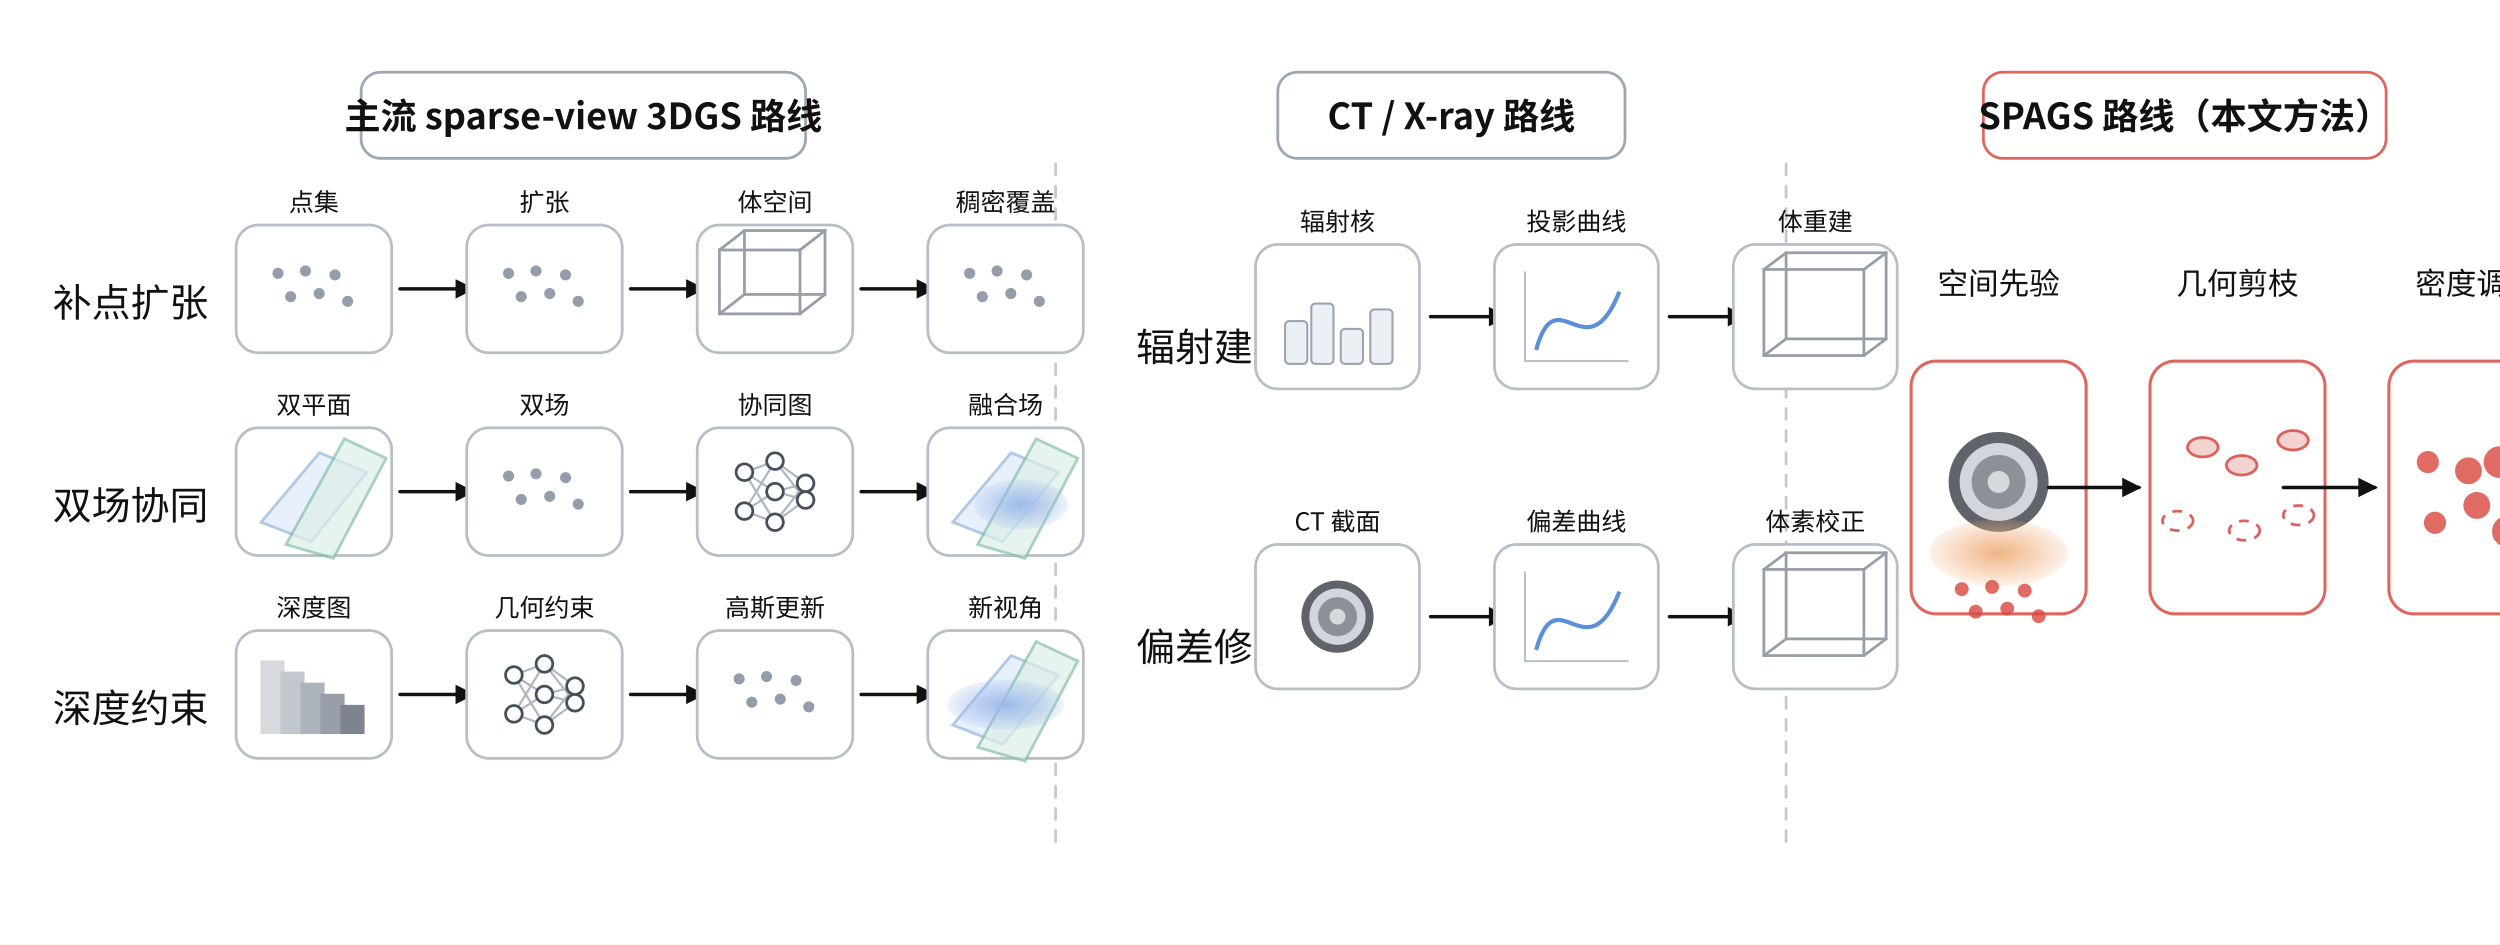
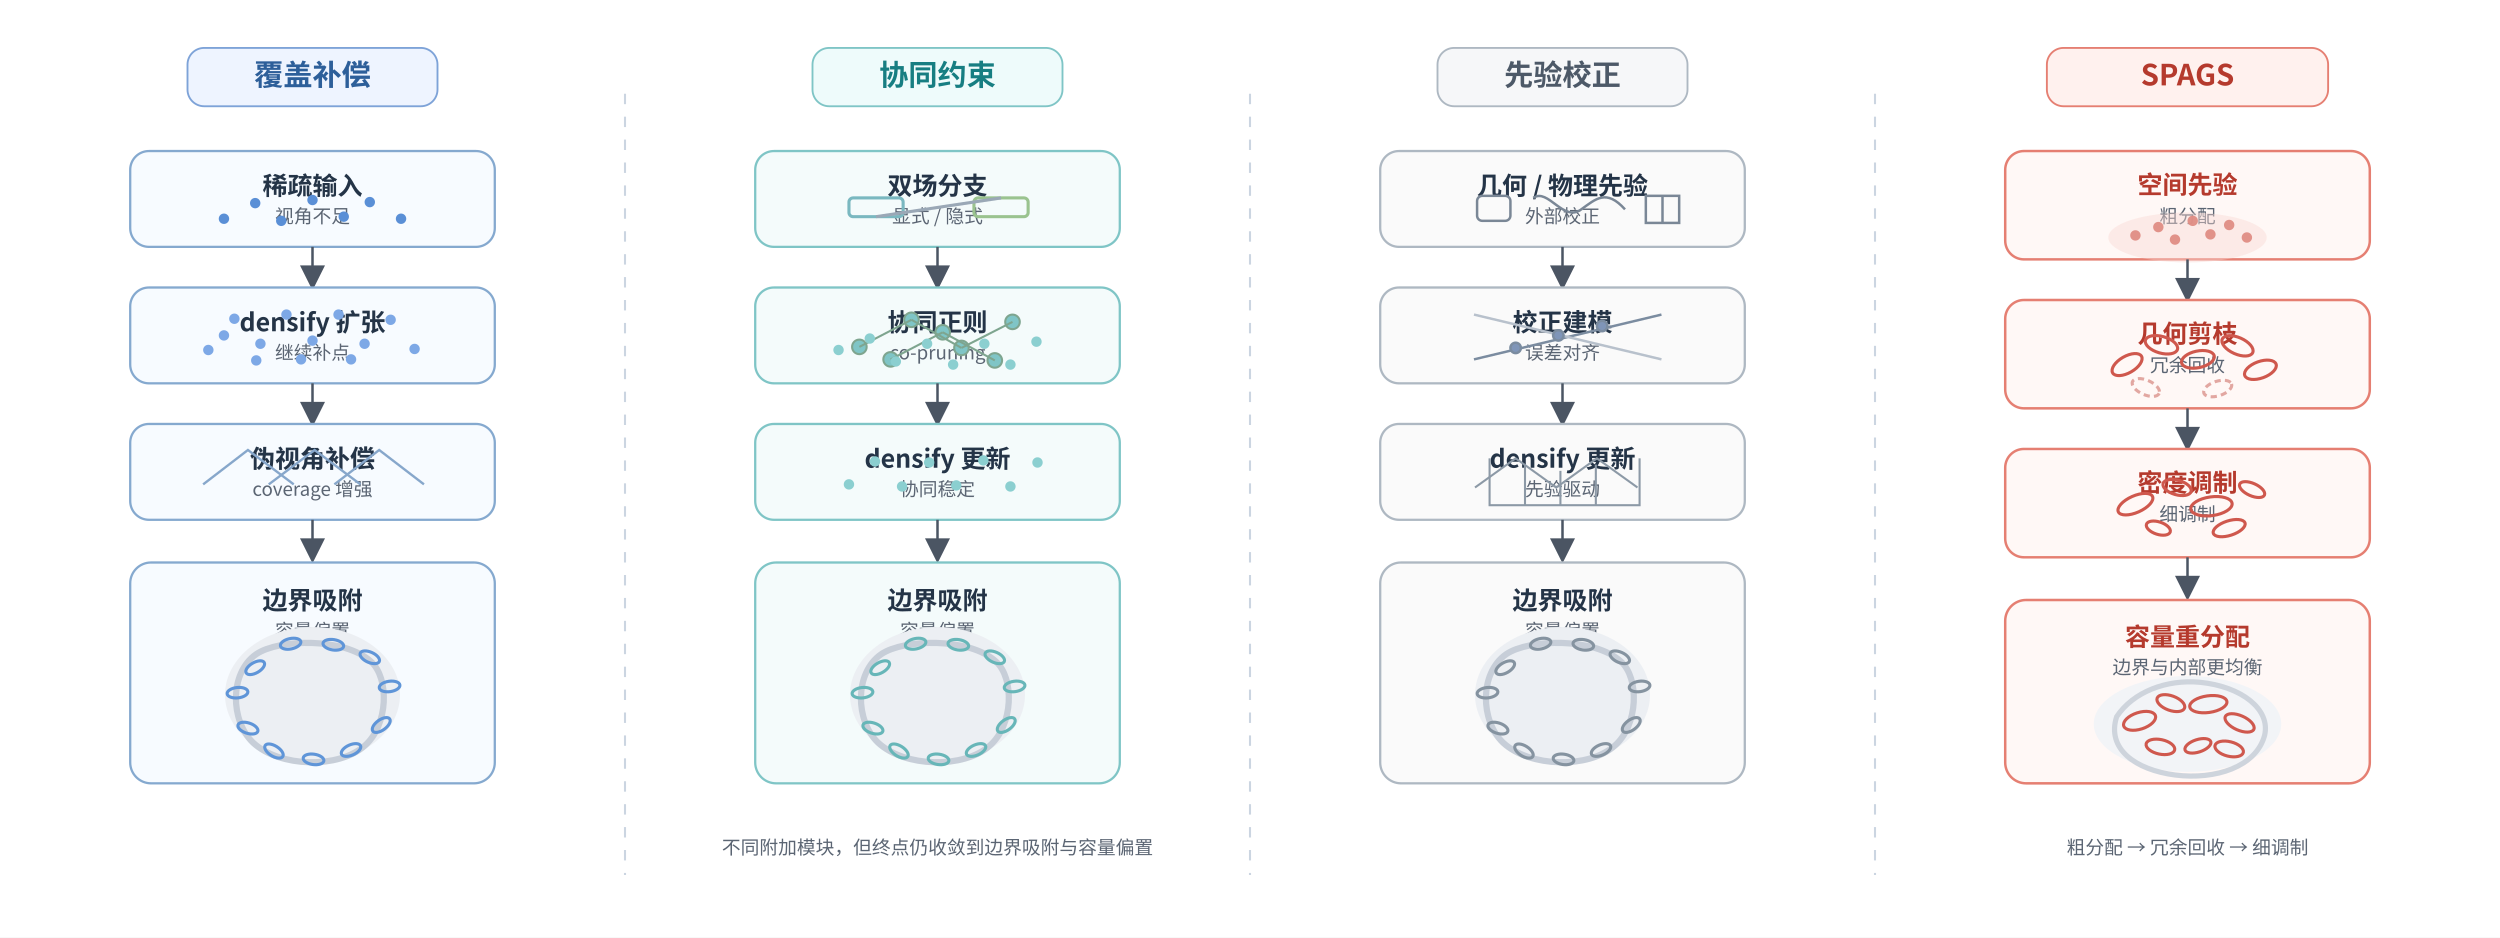
- <svg xmlns="http://www.w3.org/2000/svg" width="1800" height="680" viewBox="0 0 1800 680">
+ <svg xmlns="http://www.w3.org/2000/svg" width="2400" height="900" viewBox="0 0 2400 900">
  <defs>
-     <marker id="arrow" markerWidth="14" markerHeight="14" refX="12" refY="7" orient="auto" markerUnits="userSpaceOnUse">
-       <path d="M0,0 L14,7 L0,14 z" fill="#111111" />
+     <style>
+       .title { font: 700 28px "PingFang SC","Noto Sans CJK SC","Microsoft YaHei",sans-serif; }
+       .label { font: 600 24px "PingFang SC","Noto Sans CJK SC","Microsoft YaHei",sans-serif; fill: #243447; }
+       .small { font: 500 18px "PingFang SC","Noto Sans CJK SC","Microsoft YaHei",sans-serif; fill: #5b6573; }
+       .spags { fill: #b53a2d; }
+       .arrow { stroke: #4b5563; stroke-width: 2.4; fill: none; marker-end: url(#arrow); }
+       .sep { stroke: #cbd5e1; stroke-width: 2; stroke-dasharray: 10 12; }
+       .box { fill: #ffffff; stroke: #90a4b8; stroke-width: 2.1; }
+       .box-blue { fill: #f7fbff; stroke: #85a9cf; stroke-width: 2.2; }
+       .box-cyan { fill: #f4fbfb; stroke: #7fc5c6; stroke-width: 2.2; }
+       .box-gray { fill: #fafafa; stroke: #aeb8c2; stroke-width: 2.2; }
+       .box-red { fill: #fff8f6; stroke: #e57f72; stroke-width: 2.4; }
+       .pill-blue { fill: #eef4ff; stroke: #7ea3d8; stroke-width: 1.8; }
+       .pill-cyan { fill: #eefbfb; stroke: #7fc5c6; stroke-width: 1.8; }
+       .pill-gray { fill: #f6f7f9; stroke: #aeb8c2; stroke-width: 1.8; }
+       .pill-red { fill: #fff1ee; stroke: #e57f72; stroke-width: 1.8; }
+     </style>
+     <marker id="arrow" markerWidth="10" markerHeight="10" refX="8" refY="5" orient="auto" markerUnits="strokeWidth">
+       <path d="M 0 0 L 10 5 L 0 10 z" fill="#4b5563" />
    </marker>
-     <linearGradient id="grayVolume" x1="0%" y1="0%" x2="100%" y2="100%">
-       <stop offset="0%" stop-color="#f4f4f4" />
-       <stop offset="60%" stop-color="#d8d8d8" />
-       <stop offset="100%" stop-color="#bebebe" />
-     </linearGradient>
-     <radialGradient id="spotBlue" cx="50%" cy="50%" r="60%">
-       <stop offset="0%" stop-color="#9bb7ea" stop-opacity="0.95" />
-       <stop offset="100%" stop-color="#9bb7ea" stop-opacity="0" />
-     </radialGradient>
-     <radialGradient id="spotPurple" cx="50%" cy="50%" r="60%">
-       <stop offset="0%" stop-color="#9d8fe3" stop-opacity="0.95" />
-       <stop offset="100%" stop-color="#9d8fe3" stop-opacity="0" />
-     </radialGradient>
-     <radialGradient id="spotOrange" cx="50%" cy="50%" r="60%">
-       <stop offset="0%" stop-color="#efb07e" stop-opacity="0.95" />
-       <stop offset="100%" stop-color="#efb07e" stop-opacity="0" />
-     </radialGradient>
-     <style>
-       .label { font-family: PingFang SC, Microsoft YaHei, Noto Sans CJK SC, sans-serif; fill: #111111; }
-       .muted { fill: #5b6472; }
-       .small { font-size: 20px; }
-       .mid { font-size: 24px; }
-       .title { font-size: 28px; font-weight: 600; }
-       .section { font-size: 34px; font-weight: 600; }
-       .heavy { font-weight: 700; }
-       .thin { stroke-width: 2; }
-       .dash { stroke-dasharray: 8 8; }
-     </style>
  </defs>
-   <rect width="100%" height="100%" fill="#ffffff" />
-   <rect x="260" y="52" width="320" height="62" rx="14" fill="#ffffff" stroke="#9ca7b5" stroke-width="2" />
-   <text x="420.0" y="93.0" text-anchor="middle" font-size="26" font-weight="600" fill="#1f2937" class="label">主流 sparse-view 3DGS 路线</text>
-   <rect x="920" y="52" width="250" height="62" rx="14" fill="#ffffff" stroke="#9ca7b5" stroke-width="2" />
-   <text x="1045.0" y="93.0" text-anchor="middle" font-size="26" font-weight="600" fill="#1f2937" class="label">CT / X-ray 路线</text>
-   <rect x="1428" y="52" width="290" height="62" rx="14" fill="#ffffff" stroke="#df655f" stroke-width="2" />
-   <text x="1573.0" y="93.0" text-anchor="middle" font-size="26" font-weight="600" fill="#d2332d" class="label">SPAGS 路线（本文方法）</text>
-   <line x1="760" y1="118" x2="760" y2="610" stroke="#c5c9cf" stroke-width="2" stroke-linecap="round" stroke-dasharray="8 8" />
-   <line x1="1286" y1="118" x2="1286" y2="610" stroke="#c5c9cf" stroke-width="2" stroke-linecap="round" stroke-dasharray="8 8" />
-   <text x="94" y="228" text-anchor="middle" font-size="28" font-weight="500" fill="#111111" class="label">补点扩张</text>
-   <text x="94" y="374" text-anchor="middle" font-size="28" font-weight="500" fill="#111111" class="label">双场协同</text>
-   <text x="94" y="520" text-anchor="middle" font-size="28" font-weight="500" fill="#111111" class="label">深度约束</text>
-   <text x="874" y="260" text-anchor="middle" font-size="28" font-weight="500" fill="#111111" class="label">辐射建模</text>
-   <text x="874" y="476" text-anchor="middle" font-size="28" font-weight="500" fill="#111111" class="label">偏差修正</text>
-   <rect x="170" y="162" width="112" height="92" rx="16" fill="#ffffff" stroke="#b8bec8" stroke-width="2" />
-   <text x="226" y="152" text-anchor="middle" font-size="18" font-weight="500" fill="#4e5663" class="label">点集</text>
-   <circle cx="200.16" cy="196.8" r="4" fill="#7c8797" stroke="none" stroke-width="0" opacity="0.82" />
-   <circle cx="219.92" cy="195.12" r="4" fill="#7c8797" stroke="none" stroke-width="0" opacity="0.82" />
-   <circle cx="241.2" cy="197.92" r="4" fill="#7c8797" stroke="none" stroke-width="0" opacity="0.82" />
-   <circle cx="209.28" cy="213.6" r="4" fill="#7c8797" stroke="none" stroke-width="0" opacity="0.82" />
-   <circle cx="229.8" cy="211.36" r="4" fill="#7c8797" stroke="none" stroke-width="0" opacity="0.82" />
-   <circle cx="250.32" cy="216.96" r="4" fill="#7c8797" stroke="none" stroke-width="0" opacity="0.82" />
-   <line x1="288" y1="208" x2="340" y2="208" stroke="#111111" stroke-width="2.5" stroke-linecap="round" marker-end="url(#arrow)" />
-   <rect x="336" y="162" width="112" height="92" rx="16" fill="#ffffff" stroke="#b8bec8" stroke-width="2" />
-   <text x="392" y="152" text-anchor="middle" font-size="18" font-weight="500" fill="#4e5663" class="label">扩张</text>
-   <circle cx="366.16" cy="196.8" r="4" fill="#7c8797" stroke="none" stroke-width="0" opacity="0.82" />
-   <circle cx="385.92" cy="195.12" r="4" fill="#7c8797" stroke="none" stroke-width="0" opacity="0.82" />
-   <circle cx="407.2" cy="197.92" r="4" fill="#7c8797" stroke="none" stroke-width="0" opacity="0.82" />
-   <circle cx="375.28" cy="213.6" r="4" fill="#7c8797" stroke="none" stroke-width="0" opacity="0.82" />
-   <circle cx="395.8" cy="211.36" r="4" fill="#7c8797" stroke="none" stroke-width="0" opacity="0.82" />
-   <circle cx="416.32" cy="216.96" r="4" fill="#7c8797" stroke="none" stroke-width="0" opacity="0.82" />
-   <line x1="454" y1="208" x2="506" y2="208" stroke="#111111" stroke-width="2.5" stroke-linecap="round" marker-end="url(#arrow)" />
-   <rect x="502" y="162" width="112" height="92" rx="16" fill="#ffffff" stroke="#b8bec8" stroke-width="2" />
-   <text x="558" y="152" text-anchor="middle" font-size="18" font-weight="500" fill="#4e5663" class="label">体空间</text>
-   <polygon points="518,180 576,180 576,226 518,226" fill="none" stroke="#989ea8" stroke-width="2" opacity="1.0" />
-   <polygon points="536,166 594,166 594,212 536,212" fill="none" stroke="#989ea8" stroke-width="2" opacity="1.0" />
-   <line x1="518" y1="180" x2="536" y2="166" stroke="#989ea8" stroke-width="2" stroke-linecap="round" />
-   <line x1="576" y1="180" x2="594" y2="166" stroke="#989ea8" stroke-width="2" stroke-linecap="round" />
-   <line x1="576" y1="226" x2="594" y2="212" stroke="#989ea8" stroke-width="2" stroke-linecap="round" />
-   <line x1="518" y1="226" x2="536" y2="212" stroke="#989ea8" stroke-width="2" stroke-linecap="round" />
-   <line x1="620" y1="208" x2="672" y2="208" stroke="#111111" stroke-width="2.5" stroke-linecap="round" marker-end="url(#arrow)" />
-   <rect x="668" y="162" width="112" height="92" rx="16" fill="#ffffff" stroke="#b8bec8" stroke-width="2" />
-   <text x="724" y="152" text-anchor="middle" font-size="18" font-weight="500" fill="#4e5663" class="label">稠密覆盖</text>
-   <circle cx="698.16" cy="196.8" r="4" fill="#7c8797" stroke="none" stroke-width="0" opacity="0.82" />
-   <circle cx="717.92" cy="195.12" r="4" fill="#7c8797" stroke="none" stroke-width="0" opacity="0.82" />
-   <circle cx="739.2" cy="197.92" r="4" fill="#7c8797" stroke="none" stroke-width="0" opacity="0.82" />
-   <circle cx="707.28" cy="213.6" r="4" fill="#7c8797" stroke="none" stroke-width="0" opacity="0.82" />
-   <circle cx="727.8" cy="211.36" r="4" fill="#7c8797" stroke="none" stroke-width="0" opacity="0.82" />
-   <circle cx="748.32" cy="216.96" r="4" fill="#7c8797" stroke="none" stroke-width="0" opacity="0.82" />
-   <rect x="170" y="308" width="112" height="92" rx="16" fill="#ffffff" stroke="#b8bec8" stroke-width="2" />
-   <text x="226" y="298" text-anchor="middle" font-size="18" font-weight="500" fill="#4e5663" class="label">双平面</text>
-   <polygon points="188,376 230,326 264,340 224,390" fill="#dfeafb" stroke="#8fb3df" stroke-width="2" opacity="0.72" />
-   <polygon points="206,392 248,316 278,330 240,402" fill="#dcefe8" stroke="#84bfa7" stroke-width="2" opacity="0.72" />
-   <line x1="288" y1="354" x2="340" y2="354" stroke="#111111" stroke-width="2.5" stroke-linecap="round" marker-end="url(#arrow)" />
-   <rect x="336" y="308" width="112" height="92" rx="16" fill="#ffffff" stroke="#b8bec8" stroke-width="2" />
-   <text x="392" y="298" text-anchor="middle" font-size="18" font-weight="500" fill="#4e5663" class="label">双场</text>
-   <circle cx="366.16" cy="342.8" r="4" fill="#7c8797" stroke="none" stroke-width="0" opacity="0.82" />
-   <circle cx="385.92" cy="341.12" r="4" fill="#7c8797" stroke="none" stroke-width="0" opacity="0.82" />
-   <circle cx="407.2" cy="343.92" r="4" fill="#7c8797" stroke="none" stroke-width="0" opacity="0.82" />
-   <circle cx="375.28" cy="359.6" r="4" fill="#7c8797" stroke="none" stroke-width="0" opacity="0.82" />
-   <circle cx="395.8" cy="357.36" r="4" fill="#7c8797" stroke="none" stroke-width="0" opacity="0.82" />
-   <circle cx="416.32" cy="362.96" r="4" fill="#7c8797" stroke="none" stroke-width="0" opacity="0.82" />
-   <line x1="454" y1="354" x2="506" y2="354" stroke="#111111" stroke-width="2.5" stroke-linecap="round" marker-end="url(#arrow)" />
-   <rect x="502" y="308" width="112" height="92" rx="16" fill="#ffffff" stroke="#b8bec8" stroke-width="2" />
-   <text x="558" y="298" text-anchor="middle" font-size="18" font-weight="500" fill="#4e5663" class="label">协同图</text>
-   <line x1="536" y1="340" x2="558.0" y2="332" stroke="#b0b6bf" stroke-width="1.6" stroke-linecap="round" />
-   <line x1="536" y1="340" x2="558.0" y2="354.0" stroke="#b0b6bf" stroke-width="1.6" stroke-linecap="round" />
-   <line x1="536" y1="340" x2="558.0" y2="376" stroke="#b0b6bf" stroke-width="1.6" stroke-linecap="round" />
-   <line x1="536" y1="368" x2="558.0" y2="332" stroke="#b0b6bf" stroke-width="1.6" stroke-linecap="round" />
-   <line x1="536" y1="368" x2="558.0" y2="354.0" stroke="#b0b6bf" stroke-width="1.6" stroke-linecap="round" />
-   <line x1="536" y1="368" x2="558.0" y2="376" stroke="#b0b6bf" stroke-width="1.6" stroke-linecap="round" />
-   <line x1="558.0" y1="332" x2="580" y2="348" stroke="#b0b6bf" stroke-width="1.6" stroke-linecap="round" />
-   <line x1="558.0" y1="332" x2="580" y2="360" stroke="#b0b6bf" stroke-width="1.6" stroke-linecap="round" />
-   <line x1="558.0" y1="354.0" x2="580" y2="348" stroke="#b0b6bf" stroke-width="1.6" stroke-linecap="round" />
-   <line x1="558.0" y1="354.0" x2="580" y2="360" stroke="#b0b6bf" stroke-width="1.6" stroke-linecap="round" />
-   <line x1="558.0" y1="376" x2="580" y2="348" stroke="#b0b6bf" stroke-width="1.6" stroke-linecap="round" />
-   <line x1="558.0" y1="376" x2="580" y2="360" stroke="#b0b6bf" stroke-width="1.6" stroke-linecap="round" />
-   <circle cx="536" cy="340" r="6" fill="#ffffff" stroke="#46505d" stroke-width="2" opacity="1.0" />
-   <circle cx="536" cy="368" r="6" fill="#ffffff" stroke="#46505d" stroke-width="2" opacity="1.0" />
-   <circle cx="558.0" cy="332" r="6" fill="#ffffff" stroke="#46505d" stroke-width="2" opacity="1.0" />
-   <circle cx="558.0" cy="354.0" r="6" fill="#ffffff" stroke="#46505d" stroke-width="2" opacity="1.0" />
-   <circle cx="558.0" cy="376" r="6" fill="#ffffff" stroke="#46505d" stroke-width="2" opacity="1.0" />
-   <circle cx="580" cy="348" r="6" fill="#ffffff" stroke="#46505d" stroke-width="2" opacity="1.0" />
-   <circle cx="580" cy="360" r="6" fill="#ffffff" stroke="#46505d" stroke-width="2" opacity="1.0" />
-   <line x1="620" y1="354" x2="672" y2="354" stroke="#111111" stroke-width="2.5" stroke-linecap="round" marker-end="url(#arrow)" />
-   <rect x="668" y="308" width="112" height="92" rx="16" fill="#ffffff" stroke="#b8bec8" stroke-width="2" />
-   <text x="724" y="298" text-anchor="middle" font-size="18" font-weight="500" fill="#4e5663" class="label">融合场</text>
-   <polygon points="686,376 728,326 762,340 722,390" fill="#dfeafb" stroke="#8fb3df" stroke-width="2" opacity="0.72" />
-   <polygon points="704,392 746,316 776,330 738,402" fill="#dcefe8" stroke="#84bfa7" stroke-width="2" opacity="0.72" />
-   <ellipse cx="735.2" cy="363.2" rx="34" ry="18" fill="url(#spotBlue)" />
-   <rect x="170" y="454" width="112" height="92" rx="16" fill="#ffffff" stroke="#b8bec8" stroke-width="2" />
-   <text x="226" y="444" text-anchor="middle" font-size="18" font-weight="500" fill="#4e5663" class="label">深度图</text>
-   <polygon points="188.0,528 188.0,476 204.4,476 204.4,528" fill="#d7d9dc" stroke="#d7d9dc" stroke-width="1" opacity="1.0" />
-   <polygon points="202.4,528 202.4,484 218.8,484 218.8,528" fill="#c2c7cd" stroke="#c2c7cd" stroke-width="1" opacity="1.0" />
-   <polygon points="216.8,528 216.8,492 233.2,492 233.2,528" fill="#adb3bb" stroke="#adb3bb" stroke-width="1" opacity="1.0" />
-   <polygon points="231.2,528 231.2,500 247.6,500 247.6,528" fill="#989fa8" stroke="#989fa8" stroke-width="1" opacity="1.0" />
-   <polygon points="245.6,528 245.6,508 262.0,508 262.0,528" fill="#7d848e" stroke="#7d848e" stroke-width="1" opacity="1.0" />
-   <line x1="288" y1="500" x2="340" y2="500" stroke="#111111" stroke-width="2.5" stroke-linecap="round" marker-end="url(#arrow)" />
-   <rect x="336" y="454" width="112" height="92" rx="16" fill="#ffffff" stroke="#b8bec8" stroke-width="2" />
-   <text x="392" y="444" text-anchor="middle" font-size="18" font-weight="500" fill="#4e5663" class="label">几何约束</text>
-   <line x1="370" y1="486" x2="392.0" y2="478" stroke="#b0b6bf" stroke-width="1.6" stroke-linecap="round" />
-   <line x1="370" y1="486" x2="392.0" y2="500.0" stroke="#b0b6bf" stroke-width="1.6" stroke-linecap="round" />
-   <line x1="370" y1="486" x2="392.0" y2="522" stroke="#b0b6bf" stroke-width="1.6" stroke-linecap="round" />
-   <line x1="370" y1="514" x2="392.0" y2="478" stroke="#b0b6bf" stroke-width="1.6" stroke-linecap="round" />
-   <line x1="370" y1="514" x2="392.0" y2="500.0" stroke="#b0b6bf" stroke-width="1.6" stroke-linecap="round" />
-   <line x1="370" y1="514" x2="392.0" y2="522" stroke="#b0b6bf" stroke-width="1.6" stroke-linecap="round" />
-   <line x1="392.0" y1="478" x2="414" y2="494" stroke="#b0b6bf" stroke-width="1.6" stroke-linecap="round" />
-   <line x1="392.0" y1="478" x2="414" y2="506" stroke="#b0b6bf" stroke-width="1.6" stroke-linecap="round" />
-   <line x1="392.0" y1="500.0" x2="414" y2="494" stroke="#b0b6bf" stroke-width="1.6" stroke-linecap="round" />
-   <line x1="392.0" y1="500.0" x2="414" y2="506" stroke="#b0b6bf" stroke-width="1.6" stroke-linecap="round" />
-   <line x1="392.0" y1="522" x2="414" y2="494" stroke="#b0b6bf" stroke-width="1.6" stroke-linecap="round" />
-   <line x1="392.0" y1="522" x2="414" y2="506" stroke="#b0b6bf" stroke-width="1.6" stroke-linecap="round" />
-   <circle cx="370" cy="486" r="6" fill="#ffffff" stroke="#46505d" stroke-width="2" opacity="1.0" />
-   <circle cx="370" cy="514" r="6" fill="#ffffff" stroke="#46505d" stroke-width="2" opacity="1.0" />
-   <circle cx="392.0" cy="478" r="6" fill="#ffffff" stroke="#46505d" stroke-width="2" opacity="1.0" />
-   <circle cx="392.0" cy="500.0" r="6" fill="#ffffff" stroke="#46505d" stroke-width="2" opacity="1.0" />
-   <circle cx="392.0" cy="522" r="6" fill="#ffffff" stroke="#46505d" stroke-width="2" opacity="1.0" />
-   <circle cx="414" cy="494" r="6" fill="#ffffff" stroke="#46505d" stroke-width="2" opacity="1.0" />
-   <circle cx="414" cy="506" r="6" fill="#ffffff" stroke="#46505d" stroke-width="2" opacity="1.0" />
-   <line x1="454" y1="500" x2="506" y2="500" stroke="#111111" stroke-width="2.5" stroke-linecap="round" marker-end="url(#arrow)" />
-   <rect x="502" y="454" width="112" height="92" rx="16" fill="#ffffff" stroke="#b8bec8" stroke-width="2" />
-   <text x="558" y="444" text-anchor="middle" font-size="18" font-weight="500" fill="#4e5663" class="label">高斯更新</text>
-   <circle cx="532.16" cy="488.8" r="4" fill="#7c8797" stroke="none" stroke-width="0" opacity="0.82" />
-   <circle cx="551.92" cy="487.12" r="4" fill="#7c8797" stroke="none" stroke-width="0" opacity="0.82" />
-   <circle cx="573.2" cy="489.92" r="4" fill="#7c8797" stroke="none" stroke-width="0" opacity="0.82" />
-   <circle cx="541.28" cy="505.6" r="4" fill="#7c8797" stroke="none" stroke-width="0" opacity="0.82" />
-   <circle cx="561.8" cy="503.36" r="4" fill="#7c8797" stroke="none" stroke-width="0" opacity="0.82" />
-   <circle cx="582.32" cy="508.96" r="4" fill="#7c8797" stroke="none" stroke-width="0" opacity="0.82" />
-   <line x1="620" y1="500" x2="672" y2="500" stroke="#111111" stroke-width="2.5" stroke-linecap="round" marker-end="url(#arrow)" />
-   <rect x="668" y="454" width="112" height="92" rx="16" fill="#ffffff" stroke="#b8bec8" stroke-width="2" />
-   <text x="724" y="444" text-anchor="middle" font-size="18" font-weight="500" fill="#4e5663" class="label">新视角</text>
-   <polygon points="686,522 728,472 762,486 722,536" fill="#dfeafb" stroke="#8fb3df" stroke-width="2" opacity="0.72" />
-   <polygon points="704,538 746,462 776,476 738,548" fill="#dcefe8" stroke="#84bfa7" stroke-width="2" opacity="0.72" />
-   <ellipse cx="724.0" cy="507.36" rx="42" ry="18" fill="url(#spotBlue)" />
-   <rect x="904" y="176" width="118" height="104" rx="16" fill="#ffffff" stroke="#b8bec8" stroke-width="2" />
-   <text x="963" y="166" text-anchor="middle" font-size="18" font-weight="500" fill="#4e5663" class="label">辐射核</text>
-   <rect x="925.24" y="231.2" width="16" height="30.8" rx="3" fill="#eceff3" stroke="#9aa4b2" stroke-width="1.5" />
-   <rect x="944.12" y="218.6" width="16" height="43.4" rx="3" fill="#eceff3" stroke="#9aa4b2" stroke-width="1.5" />
-   <rect x="965.36" y="236.8" width="16" height="25.2" rx="3" fill="#eceff3" stroke="#9aa4b2" stroke-width="1.5" />
-   <rect x="986.6" y="222.8" width="16" height="39.2" rx="3" fill="#eceff3" stroke="#9aa4b2" stroke-width="1.5" />
-   <line x1="1030" y1="228" x2="1084" y2="228" stroke="#111111" stroke-width="2.5" stroke-linecap="round" marker-end="url(#arrow)" />
-   <rect x="1076" y="176" width="118" height="104" rx="16" fill="#ffffff" stroke="#b8bec8" stroke-width="2" />
-   <text x="1135" y="166" text-anchor="middle" font-size="18" font-weight="500" fill="#4e5663" class="label">投影曲线</text>
-   <line x1="1098" y1="260" x2="1098" y2="196" stroke="#b9c0c8" stroke-width="1.5" stroke-linecap="round" />
-   <line x1="1098" y1="260" x2="1172" y2="260" stroke="#b9c0c8" stroke-width="1.5" stroke-linecap="round" />
-   <path d="M 1106 252 C 1120.84 198, 1142.08 270, 1166 210" fill="none" stroke="#5b8fda" stroke-width="3" />
-   <line x1="1202" y1="228" x2="1256" y2="228" stroke="#111111" stroke-width="2.5" stroke-linecap="round" marker-end="url(#arrow)" />
-   <rect x="1248" y="176" width="118" height="104" rx="16" fill="#ffffff" stroke="#b8bec8" stroke-width="2" />
-   <text x="1307" y="166" text-anchor="middle" font-size="18" font-weight="500" fill="#4e5663" class="label">体重建</text>
-   <polygon points="1270,194 1342,194 1342,256 1270,256" fill="none" stroke="#989ea8" stroke-width="2" opacity="1.0" />
-   <polygon points="1286,182 1358,182 1358,244 1286,244" fill="none" stroke="#989ea8" stroke-width="2" opacity="1.0" />
-   <line x1="1270" y1="194" x2="1286" y2="182" stroke="#989ea8" stroke-width="2" stroke-linecap="round" />
-   <line x1="1342" y1="194" x2="1358" y2="182" stroke="#989ea8" stroke-width="2" stroke-linecap="round" />
-   <line x1="1342" y1="256" x2="1358" y2="244" stroke="#989ea8" stroke-width="2" stroke-linecap="round" />
-   <line x1="1270" y1="256" x2="1286" y2="244" stroke="#989ea8" stroke-width="2" stroke-linecap="round" />
-   <rect x="904" y="392" width="118" height="104" rx="16" fill="#ffffff" stroke="#b8bec8" stroke-width="2" />
-   <text x="963" y="382" text-anchor="middle" font-size="18" font-weight="500" fill="#4e5663" class="label">CT 截面</text>
-   <circle cx="963.0" cy="444.0" r="26" fill="#52565c" stroke="none" stroke-width="0" opacity="0.92" />
-   <circle cx="963.0" cy="444.0" r="20.28" fill="#d7dade" stroke="none" stroke-width="0" opacity="0.95" />
-   <circle cx="963.0" cy="444.0" r="14.04" fill="#80858d" stroke="none" stroke-width="0" opacity="0.85" />
-   <circle cx="963.0" cy="444.0" r="5.72" fill="#d9dcdf" stroke="none" stroke-width="0" opacity="0.95" />
-   <line x1="1030" y1="444" x2="1084" y2="444" stroke="#111111" stroke-width="2.5" stroke-linecap="round" marker-end="url(#arrow)" />
-   <rect x="1076" y="392" width="118" height="104" rx="16" fill="#ffffff" stroke="#b8bec8" stroke-width="2" />
-   <text x="1135" y="382" text-anchor="middle" font-size="18" font-weight="500" fill="#4e5663" class="label">偏差曲线</text>
-   <line x1="1098" y1="476" x2="1098" y2="412" stroke="#b9c0c8" stroke-width="1.5" stroke-linecap="round" />
-   <line x1="1098" y1="476" x2="1172" y2="476" stroke="#b9c0c8" stroke-width="1.5" stroke-linecap="round" />
-   <path d="M 1106 468 C 1120.84 414, 1142.08 486, 1166 426" fill="none" stroke="#5b8fda" stroke-width="3" />
-   <line x1="1202" y1="444" x2="1256" y2="444" stroke="#111111" stroke-width="2.5" stroke-linecap="round" marker-end="url(#arrow)" />
-   <rect x="1248" y="392" width="118" height="104" rx="16" fill="#ffffff" stroke="#b8bec8" stroke-width="2" />
-   <text x="1307" y="382" text-anchor="middle" font-size="18" font-weight="500" fill="#4e5663" class="label">体素校正</text>
-   <polygon points="1270,410 1342,410 1342,472 1270,472" fill="none" stroke="#989ea8" stroke-width="2" opacity="1.0" />
-   <polygon points="1286,398 1358,398 1358,460 1286,460" fill="none" stroke="#989ea8" stroke-width="2" opacity="1.0" />
-   <line x1="1270" y1="410" x2="1286" y2="398" stroke="#989ea8" stroke-width="2" stroke-linecap="round" />
-   <line x1="1342" y1="410" x2="1358" y2="398" stroke="#989ea8" stroke-width="2" stroke-linecap="round" />
-   <line x1="1342" y1="472" x2="1358" y2="460" stroke="#989ea8" stroke-width="2" stroke-linecap="round" />
-   <line x1="1270" y1="472" x2="1286" y2="460" stroke="#989ea8" stroke-width="2" stroke-linecap="round" />
-   <rect x="1376" y="260" width="126" height="182" rx="18" fill="#ffffff" stroke="#df655f" stroke-width="2.2" />
-   <rect x="1548" y="260" width="126" height="182" rx="18" fill="#ffffff" stroke="#df655f" stroke-width="2.2" />
-   <rect x="1720" y="260" width="126" height="182" rx="18" fill="#ffffff" stroke="#df655f" stroke-width="2.2" />
-   <text x="1439" y="212" text-anchor="middle" font-size="22" font-weight="500" fill="#111111" class="label">空间先验</text>
-   <text x="1611" y="212" text-anchor="middle" font-size="22" font-weight="500" fill="#111111" class="label">几何剪枝</text>
-   <text x="1783" y="212" text-anchor="middle" font-size="22" font-weight="500" fill="#111111" class="label">密度调制</text>
-   <circle cx="1439" cy="347" r="36" fill="#52565c" stroke="none" stroke-width="0" opacity="0.92" />
-   <circle cx="1439" cy="347" r="28.08" fill="#d7dade" stroke="none" stroke-width="0" opacity="0.95" />
-   <circle cx="1439" cy="347" r="19.44" fill="#80858d" stroke="none" stroke-width="0" opacity="0.85" />
-   <circle cx="1439" cy="347" r="7.92" fill="#d9dcdf" stroke="none" stroke-width="0" opacity="0.95" />
-   <line x1="1475" y1="351" x2="1540" y2="351" stroke="#111111" stroke-width="2.5" stroke-linecap="round" marker-end="url(#arrow)" />
-   <line x1="1644" y1="351" x2="1710" y2="351" stroke="#111111" stroke-width="2.5" stroke-linecap="round" marker-end="url(#arrow)" />
-   <ellipse cx="1439" cy="398" rx="50" ry="24" fill="url(#spotOrange)" />
-   <circle cx="1412.44" cy="424.2" r="5" fill="#d84b42" stroke="none" stroke-width="0" opacity="0.82" />
-   <circle cx="1434.28" cy="422.58" r="5" fill="#d84b42" stroke="none" stroke-width="0" opacity="0.82" />
-   <circle cx="1457.8" cy="425.28" r="5" fill="#d84b42" stroke="none" stroke-width="0" opacity="0.82" />
-   <circle cx="1422.52" cy="440.4" r="5" fill="#d84b42" stroke="none" stroke-width="0" opacity="0.82" />
-   <circle cx="1445.2" cy="438.24" r="5" fill="#d84b42" stroke="none" stroke-width="0" opacity="0.82" />
-   <circle cx="1467.88" cy="443.64" r="5" fill="#d84b42" stroke="none" stroke-width="0" opacity="0.82" />
-   <ellipse cx="1586" cy="322" rx="11" ry="7" fill="#f4d2cf" stroke="#da625b" stroke-width="2" opacity="1.0" />
-   <ellipse cx="1614" cy="335" rx="11" ry="7" fill="#f4d2cf" stroke="#da625b" stroke-width="2" opacity="1.0" />
-   <ellipse cx="1651" cy="317" rx="11" ry="7" fill="#f4d2cf" stroke="#da625b" stroke-width="2" opacity="1.0" />
-   <ellipse cx="1568" cy="375" rx="11" ry="7" fill="none" stroke="#da625b" stroke-width="2" opacity="1.0" stroke-dasharray="7 6" />
-   <ellipse cx="1616" cy="382" rx="11" ry="7" fill="none" stroke="#da625b" stroke-width="2" opacity="1.0" stroke-dasharray="7 6" />
-   <ellipse cx="1655" cy="371" rx="11" ry="7" fill="none" stroke="#da625b" stroke-width="2" opacity="1.0" stroke-dasharray="7 6" />
-   <circle cx="1748.04" cy="332.72" r="8.0" fill="#d84b42" stroke="none" stroke-width="0" opacity="0.82" />
-   <circle cx="1777.28" cy="338.96" r="9.7" fill="#d84b42" stroke="none" stroke-width="0" opacity="0.82" />
-   <circle cx="1799.64" cy="332.72" r="11.4" fill="#d84b42" stroke="none" stroke-width="0" opacity="0.82" />
-   <circle cx="1753.2" cy="376.4" r="8.0" fill="#d84b42" stroke="none" stroke-width="0" opacity="0.82" />
-   <circle cx="1783.3" cy="363.92" r="9.7" fill="#d84b42" stroke="none" stroke-width="0" opacity="0.82" />
-   <circle cx="1805.66" cy="382.64" r="11.4" fill="#d84b42" stroke="none" stroke-width="0" opacity="0.82" />
+   <rect x="0" y="0" width="2400" height="900" fill="#ffffff" />
+   <line x1="600" y1="90" x2="600" y2="840" class="sep" />
+   <line x1="1200" y1="90" x2="1200" y2="840" class="sep" />
+   <line x1="1800" y1="90" x2="1800" y2="840" class="sep" />
+   <rect x="180" y="46" rx="16" ry="16" width="240" height="56" class="pill-blue" />
+   <text x="300" y="82" text-anchor="middle" class="title" fill="#2d5f9a">覆盖补偿</text>
+   <rect x="780" y="46" rx="16" ry="16" width="240" height="56" class="pill-cyan" />
+   <text x="900" y="82" text-anchor="middle" class="title" fill="#177e82">协同约束</text>
+   <rect x="1380" y="46" rx="16" ry="16" width="240" height="56" class="pill-gray" />
+   <text x="1500" y="82" text-anchor="middle" class="title" fill="#4d5968">先验校正</text>
+   <rect x="1965" y="46" rx="16" ry="16" width="270" height="56" class="pill-red" />
+   <text x="2100" y="82" text-anchor="middle" class="title spags">SPAGS</text>
+   <rect x="125" y="145" rx="18" ry="18" width="350" height="92" class="box-blue" />
+   <text x="300" y="187" text-anchor="middle" class="label">稀疏输入</text>
+   <text x="300" y="214" text-anchor="middle" class="small">视角不足</text>
+   <g fill="#5a8fd6">
+     <circle cx="215" cy="210" r="5" />
+     <circle cx="245" cy="195" r="5" />
+     <circle cx="270" cy="212" r="5" />
+     <circle cx="300" cy="192" r="5" />
+     <circle cx="330" cy="208" r="5" />
+     <circle cx="355" cy="194" r="5" />
+     <circle cx="385" cy="210" r="5" />
+   </g>
+   <line x1="300" y1="237" x2="300" y2="274" class="arrow" />
+   <rect x="125" y="276" rx="18" ry="18" width="350" height="92" class="box-blue" />
+   <text x="300" y="318" text-anchor="middle" class="label">densify 扩张</text>
+   <text x="300" y="345" text-anchor="middle" class="small">继续补点</text>
+   <g fill="#7da8e6">
+     <circle cx="200" cy="336" r="5" />
+     <circle cx="225" cy="306" r="5" />
+     <circle cx="250" cy="330" r="5" />
+     <circle cx="275" cy="302" r="5" />
+     <circle cx="300" cy="327" r="5" />
+     <circle cx="325" cy="302" r="5" />
+     <circle cx="350" cy="330" r="5" />
+     <circle cx="375" cy="307" r="5" />
+     <circle cx="398" cy="335" r="5" />
+     <circle cx="215" cy="322" r="5" />
+     <circle cx="246" cy="346" r="5" />
+     <circle cx="289" cy="345" r="5" />
+     <circle cx="337" cy="345" r="5" />
+   </g>
+   <line x1="300" y1="368" x2="300" y2="405" class="arrow" />
+   <rect x="125" y="407" rx="18" ry="18" width="350" height="92" class="box-blue" />
+   <text x="300" y="449" text-anchor="middle" class="label">伪视角补偿</text>
+   <text x="300" y="476" text-anchor="middle" class="small">coverage 增强</text>
+   <g stroke="#87a7cb" stroke-width="2.3" fill="none">
+     <path d="M195 465 L238 432 L282 465" />
+     <path d="M258 465 L302 432 L346 465" />
+     <path d="M321 465 L364 432 L407 465" />
+   </g>
+   <line x1="300" y1="499" x2="300" y2="536" class="arrow" />
+   <rect x="125" y="540" rx="20" ry="20" width="350" height="212" class="box-blue" />
+   <text x="300" y="585" text-anchor="middle" class="label">边界吸附</text>
+   <text x="300" y="612" text-anchor="middle" class="small">容量偏置</text>
+   <g>
+     <ellipse cx="300" cy="667" rx="84" ry="65" fill="#eceff3" />
+     <path d="M246 628 C268 613, 331 612, 356 635 C374 651, 373 696, 350 716 C325 738, 269 737, 243 713 C221 692, 220 646, 246 628 Z" fill="none" stroke="#c7ced8" stroke-width="6" />
+     <g fill="none" stroke="#5f95d8" stroke-width="3">
+       <ellipse cx="245" cy="641" rx="10" ry="5" transform="rotate(-30 245 641)" />
+       <ellipse cx="228" cy="665" rx="10" ry="5" transform="rotate(-6 228 665)" />
+       <ellipse cx="238" cy="699" rx="10" ry="5" transform="rotate(18 238 699)" />
+       <ellipse cx="263" cy="721" rx="10" ry="5" transform="rotate(32 263 721)" />
+       <ellipse cx="301" cy="729" rx="10" ry="5" transform="rotate(8 301 729)" />
+       <ellipse cx="337" cy="720" rx="10" ry="5" transform="rotate(-24 337 720)" />
+       <ellipse cx="366" cy="696" rx="10" ry="5" transform="rotate(-36 366 696)" />
+       <ellipse cx="374" cy="659" rx="10" ry="5" transform="rotate(-8 374 659)" />
+       <ellipse cx="355" cy="631" rx="10" ry="5" transform="rotate(24 355 631)" />
+       <ellipse cx="320" cy="619" rx="10" ry="5" transform="rotate(9 320 619)" />
+       <ellipse cx="279" cy="618" rx="10" ry="5" transform="rotate(-12 279 618)" />
+     </g>
+   </g>
+   <rect x="725" y="145" rx="18" ry="18" width="350" height="92" class="box-cyan" />
+   <text x="900" y="187" text-anchor="middle" class="label">双场分支</text>
+   <text x="900" y="214" text-anchor="middle" class="small">显式 / 隐式</text>
+   <g fill="none" stroke-width="3">
+     <rect x="815" y="190" width="52" height="18" rx="4" stroke="#7ab8c0" />
+     <rect x="935" y="190" width="52" height="18" rx="4" stroke="#9ac38f" />
+     <line x1="841" y1="208" x2="961" y2="190" stroke="#9aa8b6" />
+   </g>
+   <line x1="900" y1="237" x2="900" y2="274" class="arrow" />
+   <rect x="725" y="276" rx="18" ry="18" width="350" height="92" class="box-cyan" />
+   <text x="900" y="318" text-anchor="middle" class="label">协同正则</text>
+   <text x="900" y="345" text-anchor="middle" class="small">co-pruning</text>
+   <g fill="#7fc5c6" stroke="#7ea58f" stroke-width="2">
+     <circle cx="825" cy="333" r="7" />
+     <circle cx="875" cy="307" r="7" />
+     <circle cx="923" cy="334" r="7" />
+     <circle cx="972" cy="309" r="7" />
+     <circle cx="855" cy="345" r="7" />
+     <circle cx="905" cy="319" r="7" />
+     <circle cx="955" cy="346" r="7" />
+     <line x1="825" y1="333" x2="875" y2="307" />
+     <line x1="875" y1="307" x2="923" y2="334" />
+     <line x1="923" y1="334" x2="972" y2="309" />
+     <line x1="855" y1="345" x2="905" y2="319" />
+     <line x1="905" y1="319" x2="955" y2="346" />
+   </g>
+   <line x1="900" y1="368" x2="900" y2="405" class="arrow" />
+   <rect x="725" y="407" rx="18" ry="18" width="350" height="92" class="box-cyan" />
+   <text x="900" y="449" text-anchor="middle" class="label">densify 更新</text>
+   <text x="900" y="476" text-anchor="middle" class="small">协同稳定</text>
+   <g fill="#8bcfd0">
+     <circle cx="805" cy="336" r="5" />
+     <circle cx="835" cy="325" r="5" />
+     <circle cx="860" cy="347" r="5" />
+     <circle cx="890" cy="330" r="5" />
+     <circle cx="915" cy="350" r="5" />
+     <circle cx="945" cy="330" r="5" />
+     <circle cx="970" cy="350" r="5" />
+     <circle cx="995" cy="328" r="5" />
+   </g>
+   <g fill="#8bcfd0">
+     <circle cx="815" cy="465" r="5" />
+     <circle cx="840" cy="443" r="5" />
+     <circle cx="866" cy="467" r="5" />
+     <circle cx="892" cy="444" r="5" />
+     <circle cx="918" cy="466" r="5" />
+     <circle cx="944" cy="442" r="5" />
+     <circle cx="970" cy="467" r="5" />
+     <circle cx="996" cy="444" r="5" />
+   </g>
+   <line x1="900" y1="499" x2="900" y2="536" class="arrow" />
+   <rect x="725" y="540" rx="20" ry="20" width="350" height="212" class="box-cyan" />
+   <text x="900" y="585" text-anchor="middle" class="label">边界吸附</text>
+   <text x="900" y="612" text-anchor="middle" class="small">容量偏置</text>
+   <g>
+     <ellipse cx="900" cy="667" rx="84" ry="65" fill="#eceff3" />
+     <path d="M846 628 C868 613, 931 612, 956 635 C974 651, 973 696, 950 716 C925 738, 869 737, 843 713 C821 692, 820 646, 846 628 Z" fill="none" stroke="#c7ced8" stroke-width="6" />
+     <g fill="none" stroke="#67b6b8" stroke-width="3">
+       <ellipse cx="845" cy="641" rx="10" ry="5" transform="rotate(-30 845 641)" />
+       <ellipse cx="828" cy="665" rx="10" ry="5" transform="rotate(-6 828 665)" />
+       <ellipse cx="838" cy="699" rx="10" ry="5" transform="rotate(18 838 699)" />
+       <ellipse cx="863" cy="721" rx="10" ry="5" transform="rotate(32 863 721)" />
+       <ellipse cx="901" cy="729" rx="10" ry="5" transform="rotate(8 901 729)" />
+       <ellipse cx="937" cy="720" rx="10" ry="5" transform="rotate(-24 937 720)" />
+       <ellipse cx="966" cy="696" rx="10" ry="5" transform="rotate(-36 966 696)" />
+       <ellipse cx="974" cy="659" rx="10" ry="5" transform="rotate(-8 974 659)" />
+       <ellipse cx="955" cy="631" rx="10" ry="5" transform="rotate(24 955 631)" />
+       <ellipse cx="920" cy="619" rx="10" ry="5" transform="rotate(9 920 619)" />
+       <ellipse cx="879" cy="618" rx="10" ry="5" transform="rotate(-12 879 618)" />
+     </g>
+   </g>
+   <rect x="1325" y="145" rx="18" ry="18" width="350" height="92" class="box-gray" />
+   <text x="1500" y="187" text-anchor="middle" class="label">几何 / 物理先验</text>
+   <text x="1500" y="214" text-anchor="middle" class="small">外部校正</text>
+   <g fill="none" stroke="#7a8796" stroke-width="2.4">
+     <rect x="1418" y="188" width="32" height="24" rx="5" />
+     <path d="M1472 190 C1486 180, 1501 214, 1518 201 C1532 191, 1542 181, 1560 201" />
+     <path d="M1580 188 L1612 188 L1612 214 L1580 214 Z" />
+     <path d="M1596 188 L1596 214" />
+   </g>
+   <line x1="1500" y1="237" x2="1500" y2="274" class="arrow" />
+   <rect x="1325" y="276" rx="18" ry="18" width="350" height="92" class="box-gray" />
+   <text x="1500" y="318" text-anchor="middle" class="label">校正建模</text>
+   <text x="1500" y="345" text-anchor="middle" class="small">误差对齐</text>
+   <g fill="none" stroke="#7b8ca0" stroke-width="2.4">
+     <line x1="1415" y1="345" x2="1595" y2="302" />
+     <line x1="1415" y1="302" x2="1595" y2="345" stroke="#b8c1cc" />
+     <circle cx="1455" cy="334" r="5" fill="#7f95b8" />
+     <circle cx="1496" cy="322" r="5" fill="#7f95b8" />
+     <circle cx="1538" cy="313" r="5" fill="#7f95b8" />
+   </g>
+   <line x1="1500" y1="368" x2="1500" y2="405" class="arrow" />
+   <rect x="1325" y="407" rx="18" ry="18" width="350" height="92" class="box-gray" />
+   <text x="1500" y="449" text-anchor="middle" class="label">densify 更新</text>
+   <text x="1500" y="476" text-anchor="middle" class="small">先验驱动</text>
+   <g fill="none" stroke="#8c99a6" stroke-width="2">
+     <path d="M1416 468 L1455 440 L1494 468 L1533 440 L1572 468" />
+     <path d="M1430 440 L1430 485 L1574 485 L1574 440" />
+     <path d="M1464 446 L1464 485" />
+     <path d="M1498 452 L1498 485" />
+     <path d="M1532 446 L1532 485" />
+   </g>
+   <line x1="1500" y1="499" x2="1500" y2="536" class="arrow" />
+   <rect x="1325" y="540" rx="20" ry="20" width="350" height="212" class="box-gray" />
+   <text x="1500" y="585" text-anchor="middle" class="label">边界吸附</text>
+   <text x="1500" y="612" text-anchor="middle" class="small">容量偏置</text>
+   <g>
+     <ellipse cx="1500" cy="667" rx="84" ry="65" fill="#eceff3" />
+     <path d="M1446 628 C1468 613, 1531 612, 1556 635 C1574 651, 1573 696, 1550 716 C1525 738, 1469 737, 1443 713 C1421 692, 1420 646, 1446 628 Z" fill="none" stroke="#c7ced8" stroke-width="6" />
+     <g fill="none" stroke="#8593a0" stroke-width="3">
+       <ellipse cx="1445" cy="641" rx="10" ry="5" transform="rotate(-30 1445 641)" />
+       <ellipse cx="1428" cy="665" rx="10" ry="5" transform="rotate(-6 1428 665)" />
+       <ellipse cx="1438" cy="699" rx="10" ry="5" transform="rotate(18 1438 699)" />
+       <ellipse cx="1463" cy="721" rx="10" ry="5" transform="rotate(32 1463 721)" />
+       <ellipse cx="1501" cy="729" rx="10" ry="5" transform="rotate(8 1501 729)" />
+       <ellipse cx="1537" cy="720" rx="10" ry="5" transform="rotate(-24 1537 720)" />
+       <ellipse cx="1566" cy="696" rx="10" ry="5" transform="rotate(-36 1566 696)" />
+       <ellipse cx="1574" cy="659" rx="10" ry="5" transform="rotate(-8 1574 659)" />
+       <ellipse cx="1555" cy="631" rx="10" ry="5" transform="rotate(24 1555 631)" />
+       <ellipse cx="1520" cy="619" rx="10" ry="5" transform="rotate(9 1520 619)" />
+       <ellipse cx="1479" cy="618" rx="10" ry="5" transform="rotate(-12 1479 618)" />
+     </g>
+   </g>
+   <rect x="1925" y="145" rx="18" ry="18" width="350" height="104" class="box-red" />
+   <text x="2100" y="186" text-anchor="middle" class="label spags">空间先验</text>
+   <text x="2100" y="214" text-anchor="middle" class="small" fill="#b7655d">粗分配</text>
+   <g>
+     <ellipse cx="2100" cy="228" rx="62" ry="26" fill="url(#none)" opacity="0" />
+     <g fill="#cf584d" opacity="0.95">
+       <circle cx="2050" cy="226" r="5" />
+       <circle cx="2072" cy="218" r="5" />
+       <circle cx="2088" cy="230" r="5" />
+       <circle cx="2105" cy="212" r="5" />
+       <circle cx="2122" cy="225" r="5" />
+       <circle cx="2140" cy="216" r="5" />
+       <circle cx="2157" cy="228" r="5" />
+     </g>
+     <ellipse cx="2100" cy="228" rx="76" ry="24" fill="#f9d7d1" opacity="0.42" />
+   </g>
+   <line x1="2100" y1="249" x2="2100" y2="286" class="arrow" />
+   <rect x="1925" y="288" rx="18" ry="18" width="350" height="104" class="box-red" />
+   <text x="2100" y="329" text-anchor="middle" class="label spags">几何剪枝</text>
+   <text x="2100" y="357" text-anchor="middle" class="small" fill="#b7655d">冗余回收</text>
+   <g fill="none" stroke-width="3">
+     <ellipse cx="2042" cy="350" rx="16" ry="8" transform="rotate(-30 2042 350)" stroke="#cf584d" />
+     <ellipse cx="2075" cy="331" rx="16" ry="8" transform="rotate(16 2075 331)" stroke="#cf584d" />
+     <ellipse cx="2110" cy="345" rx="16" ry="8" transform="rotate(-12 2110 345)" stroke="#cf584d" />
+     <ellipse cx="2148" cy="332" rx="16" ry="8" transform="rotate(24 2148 332)" stroke="#cf584d" />
+     <ellipse cx="2170" cy="355" rx="16" ry="8" transform="rotate(-20 2170 355)" stroke="#cf584d" />
+     <ellipse cx="2060" cy="372" rx="14" ry="7" transform="rotate(24 2060 372)" stroke="#e2a7a1" stroke-dasharray="6 4" />
+     <ellipse cx="2129" cy="373" rx="14" ry="7" transform="rotate(-18 2129 373)" stroke="#e2a7a1" stroke-dasharray="6 4" />
+   </g>
+   <line x1="2100" y1="392" x2="2100" y2="429" class="arrow" />
+   <rect x="1925" y="431" rx="18" ry="18" width="350" height="104" class="box-red" />
+   <text x="2100" y="472" text-anchor="middle" class="label spags">密度调制</text>
+   <text x="2100" y="500" text-anchor="middle" class="small" fill="#b7655d">细调制</text>
+   <g fill="none" stroke-width="3">
+     <ellipse cx="2050" cy="484" rx="18" ry="8" transform="rotate(-24 2050 484)" stroke="#cf584d" />
+     <ellipse cx="2090" cy="468" rx="14" ry="7" transform="rotate(16 2090 468)" stroke="#cf584d" />
+     <ellipse cx="2123" cy="486" rx="20" ry="9" transform="rotate(-8 2123 486)" stroke="#cf584d" />
+     <ellipse cx="2162" cy="470" rx="13" ry="6" transform="rotate(24 2162 470)" stroke="#cf584d" />
+     <ellipse cx="2072" cy="507" rx="12" ry="6" transform="rotate(18 2072 507)" stroke="#cf584d" />
+     <ellipse cx="2140" cy="507" rx="16" ry="7" transform="rotate(-18 2140 507)" stroke="#cf584d" />
+   </g>
+   <line x1="2100" y1="535" x2="2100" y2="572" class="arrow" />
+   <rect x="1925" y="576" rx="20" ry="20" width="350" height="176" class="box-red" />
+   <text x="2100" y="620" text-anchor="middle" class="label spags">容量重分配</text>
+   <text x="2100" y="647" text-anchor="middle" class="small" fill="#b7655d">边界与内部更均衡</text>
+   <g>
+     <ellipse cx="2100" cy="695" rx="90" ry="46" fill="#f2f4f7" />
+     <path d="M2032 688 C2048 664, 2080 652, 2112 655 C2152 659, 2180 681, 2174 706 C2166 736, 2127 749, 2088 744 C2050 739, 2022 719, 2032 688 Z" fill="none" stroke="#ced4dc" stroke-width="5" />
+     <g fill="none" stroke="#cf584d" stroke-width="3">
+       <ellipse cx="2054" cy="692" rx="16" ry="8" transform="rotate(-18 2054 692)" />
+       <ellipse cx="2084" cy="675" rx="14" ry="7" transform="rotate(20 2084 675)" />
+       <ellipse cx="2120" cy="676" rx="18" ry="8" transform="rotate(-8 2120 676)" />
+       <ellipse cx="2150" cy="694" rx="15" ry="7" transform="rotate(24 2150 694)" />
+       <ellipse cx="2074" cy="717" rx="14" ry="7" transform="rotate(12 2074 717)" />
+       <ellipse cx="2110" cy="716" rx="13" ry="6" transform="rotate(-18 2110 716)" />
+       <ellipse cx="2140" cy="719" rx="14" ry="7" transform="rotate(14 2140 719)" />
+     </g>
+   </g>
+   <text x="900" y="820" text-anchor="middle" class="small">不同附加模块，但终点仍收敛到边界吸附与容量偏置</text>
+   <text x="2100" y="820" text-anchor="middle" class="small" fill="#b7655d">粗分配 → 冗余回收 → 细调制</text>
</svg>
